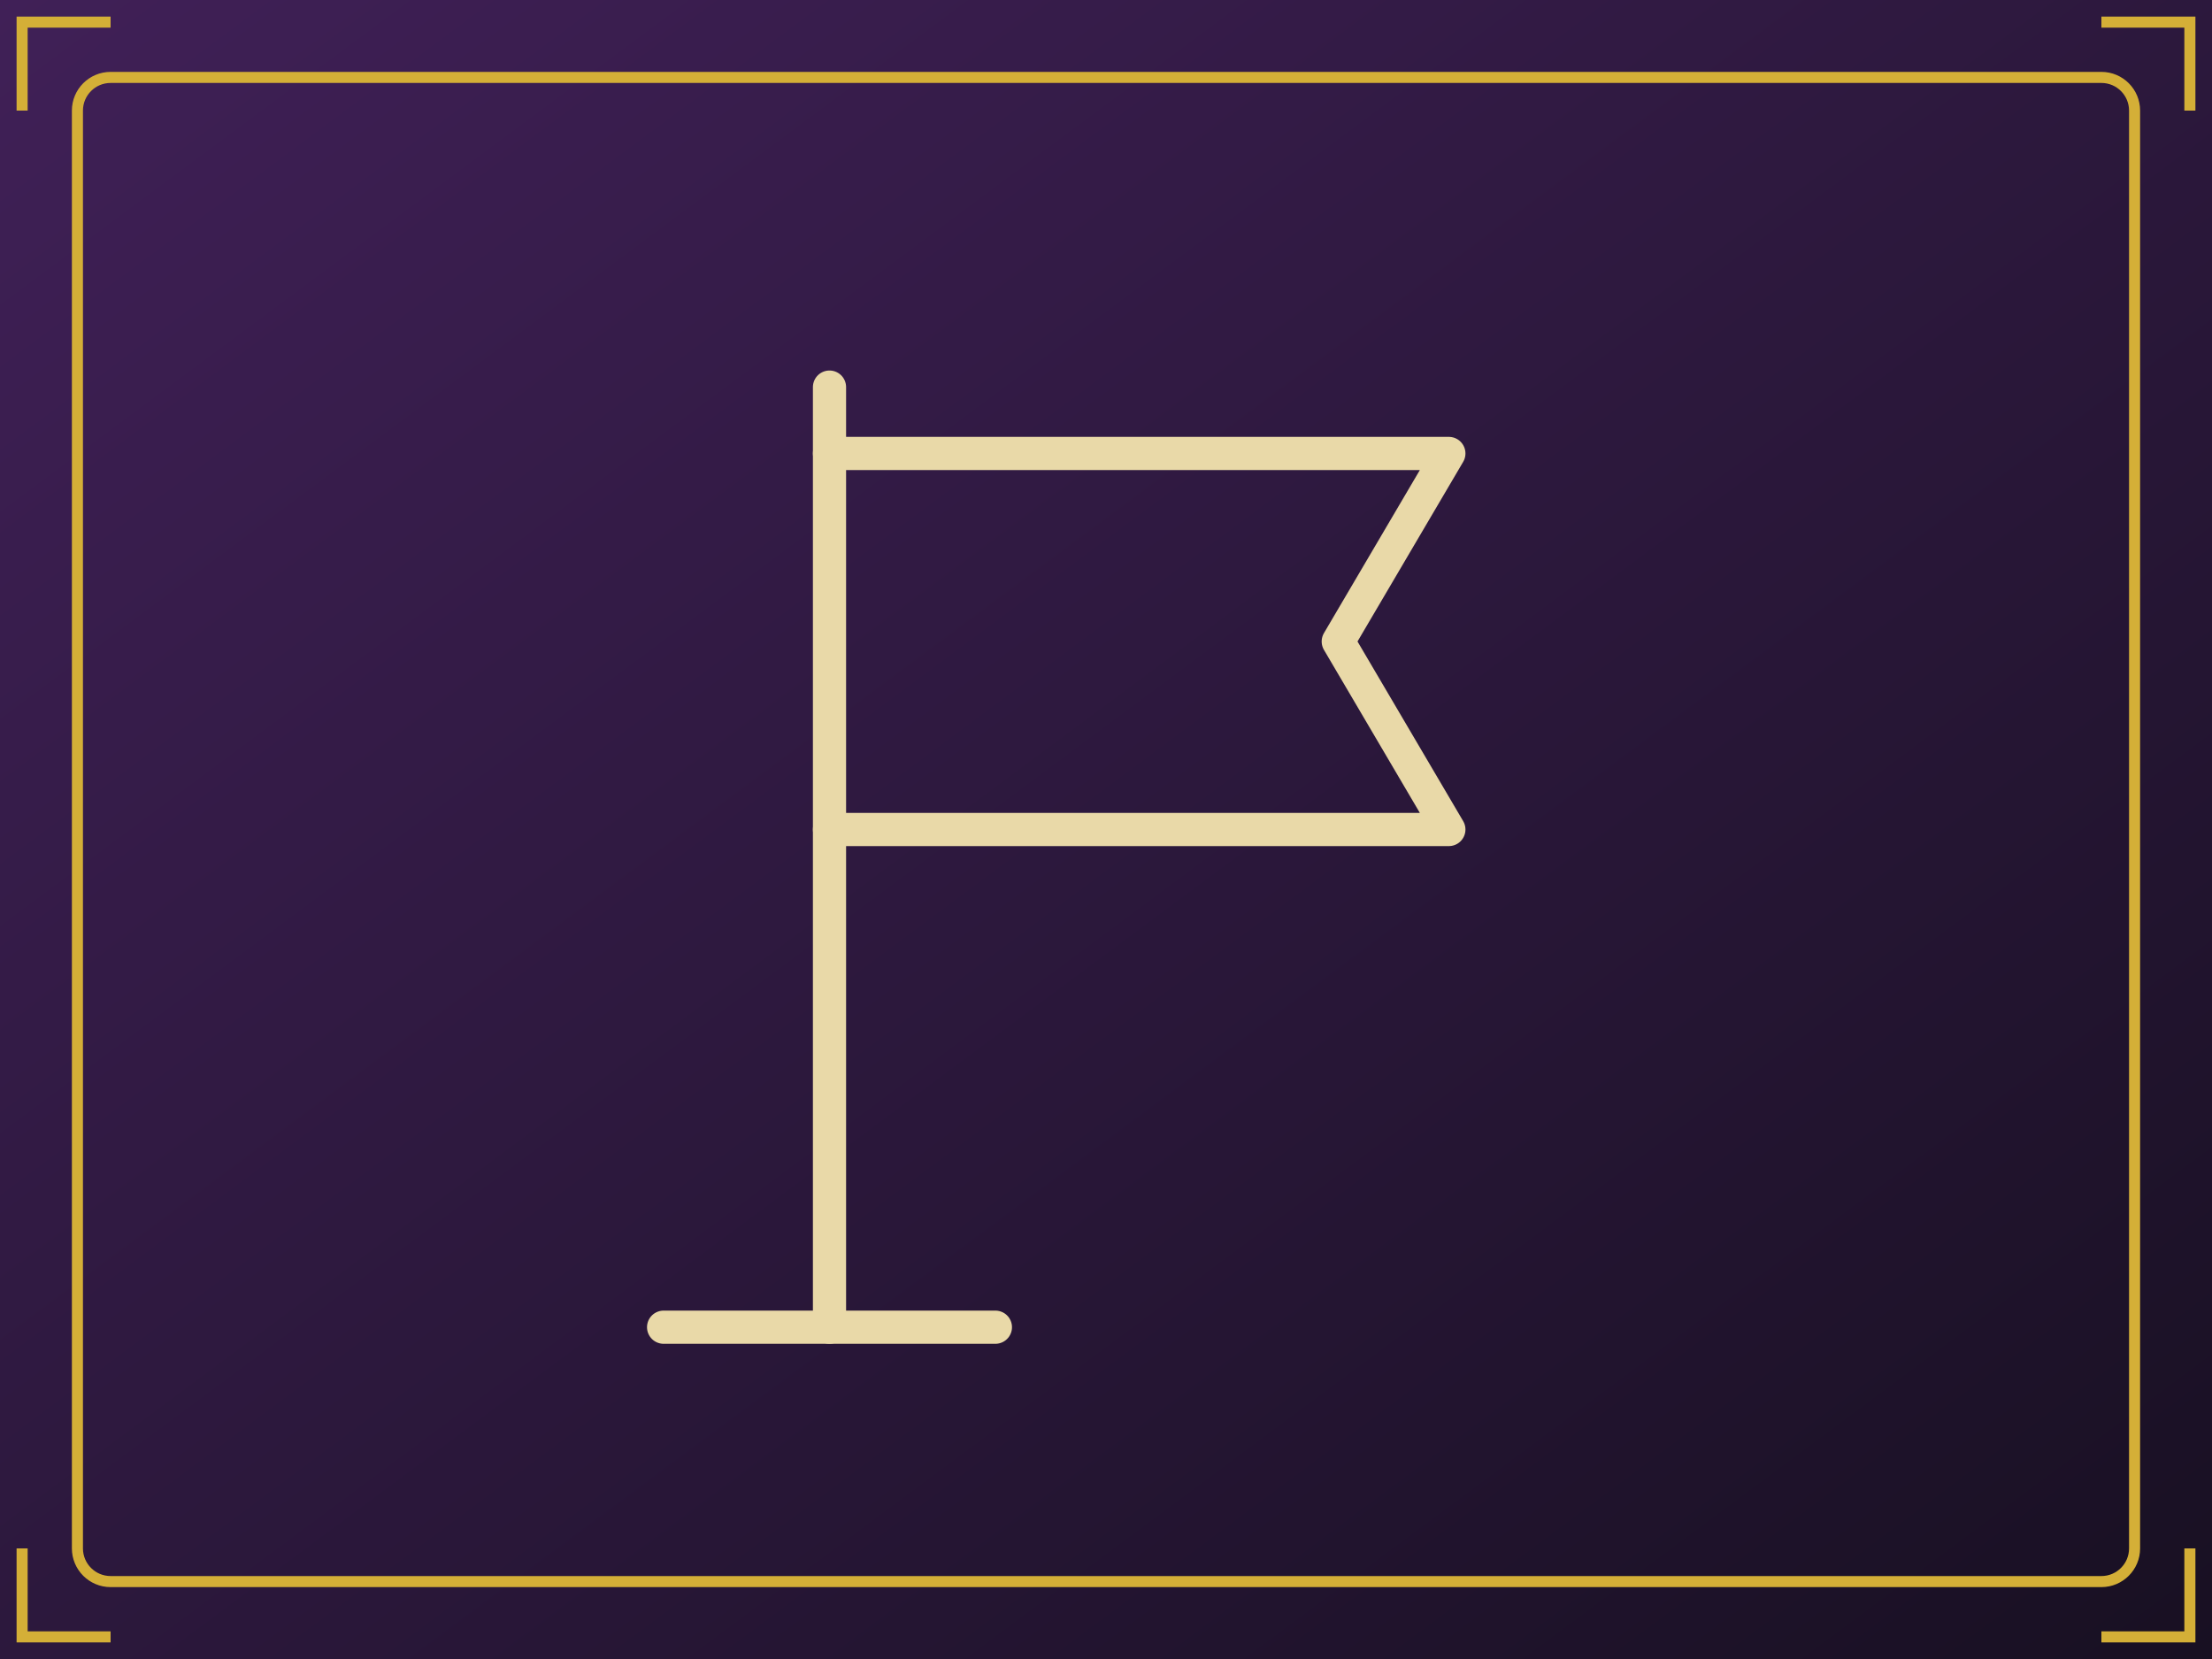
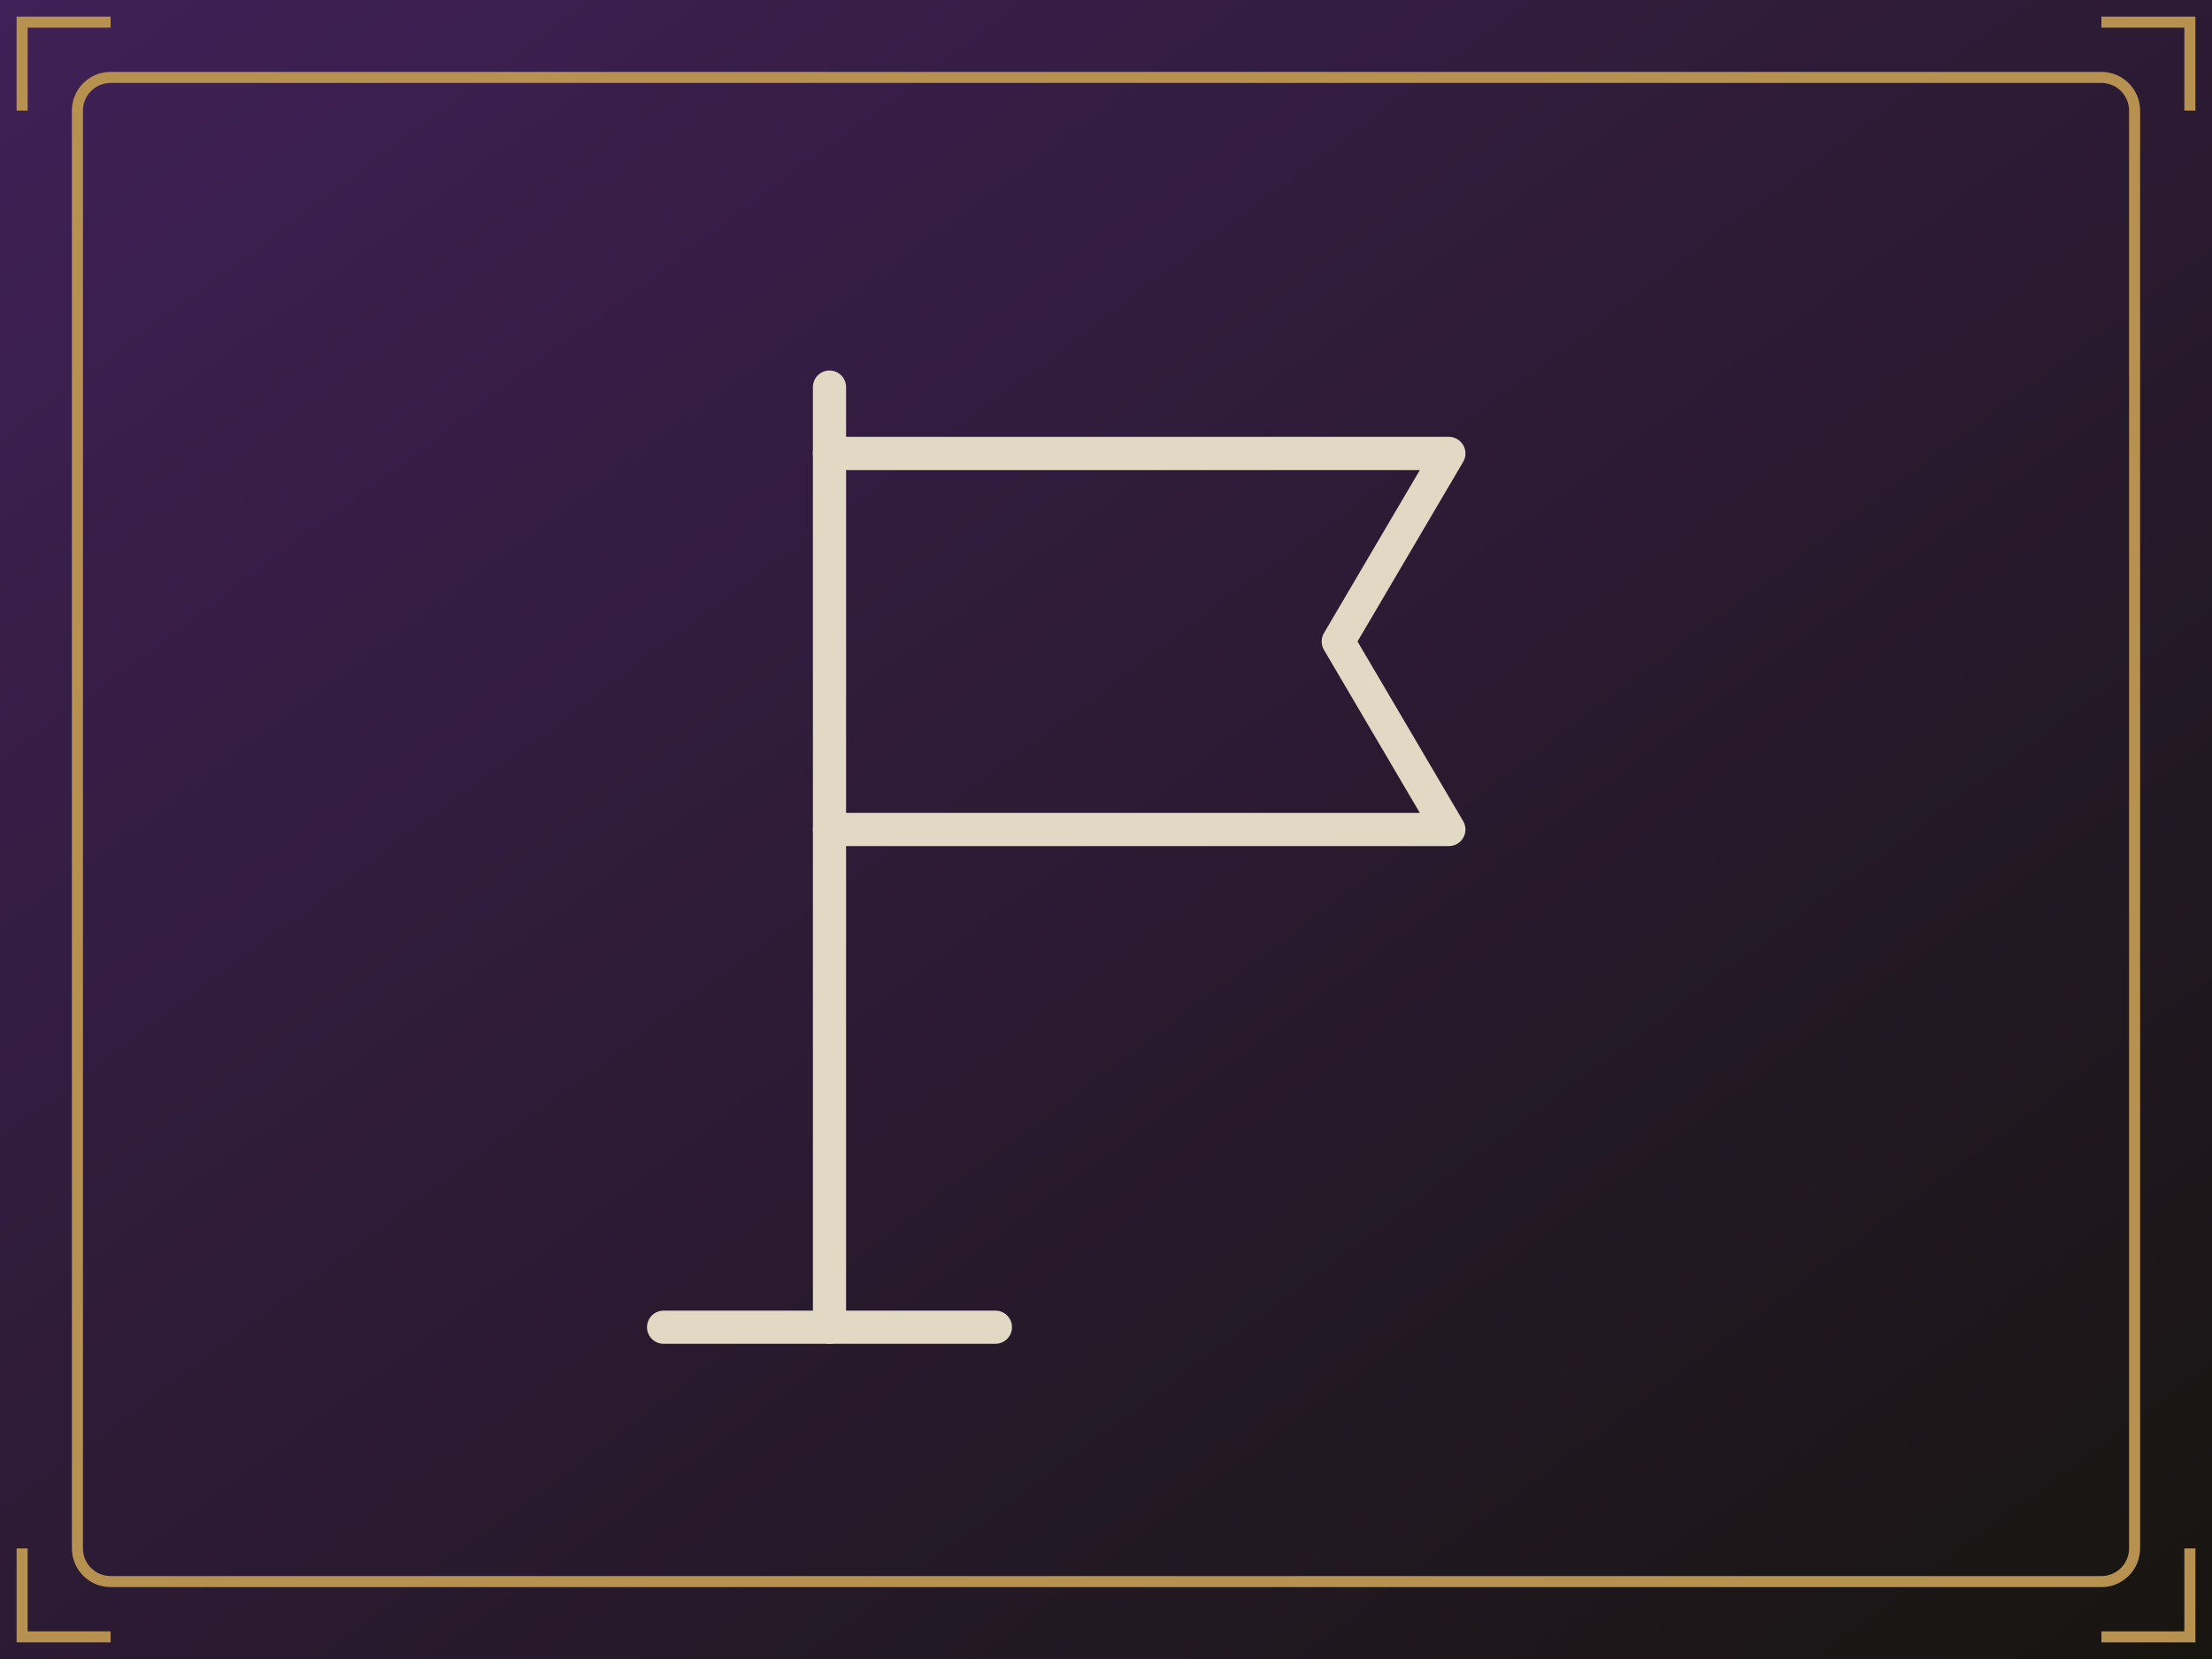
<svg xmlns="http://www.w3.org/2000/svg" viewBox="0 0 400 300">
  <defs>
    <linearGradient id="bgEstado" x1="0" y1="0" x2="1" y2="1">
      <stop offset="0%" stop-color="#402057" />
-       <stop offset="100%" stop-color="#181022" />
+       <stop offset="100%" stop-color="#171510" />
    </linearGradient>
  </defs>
  <rect width="400" height="300" fill="url(#bgEstado)" />
-   <rect x="14" y="14" width="372" height="272" rx="6" fill="none" stroke="#d4af37" stroke-width="2" />
-   <g stroke="#d4af37" stroke-width="2" fill="none">
+   <rect x="14" y="14" width="372" height="272" rx="6" fill="none" stroke="#b7914f" stroke-width="2" />
+   <g stroke="#b7914f" stroke-width="2" fill="none">
    <path d="M4 20 V4 H20" />
    <path d="M380 4 H396 V20" />
    <path d="M396 280 V296 H380" />
    <path d="M20 296 H4 V280" />
  </g>
-   <g fill="none" stroke="#e9d9a8" stroke-width="6" stroke-linejoin="round" stroke-linecap="round">
+   <g fill="none" stroke="#e2d9c4" stroke-width="6" stroke-linejoin="round" stroke-linecap="round">
    <line x1="150" y1="70" x2="150" y2="240" />
    <path d="M150,82 H262 L242,116 L262,150 H150" />
    <line x1="120" y1="240" x2="180" y2="240" />
  </g>
</svg>
